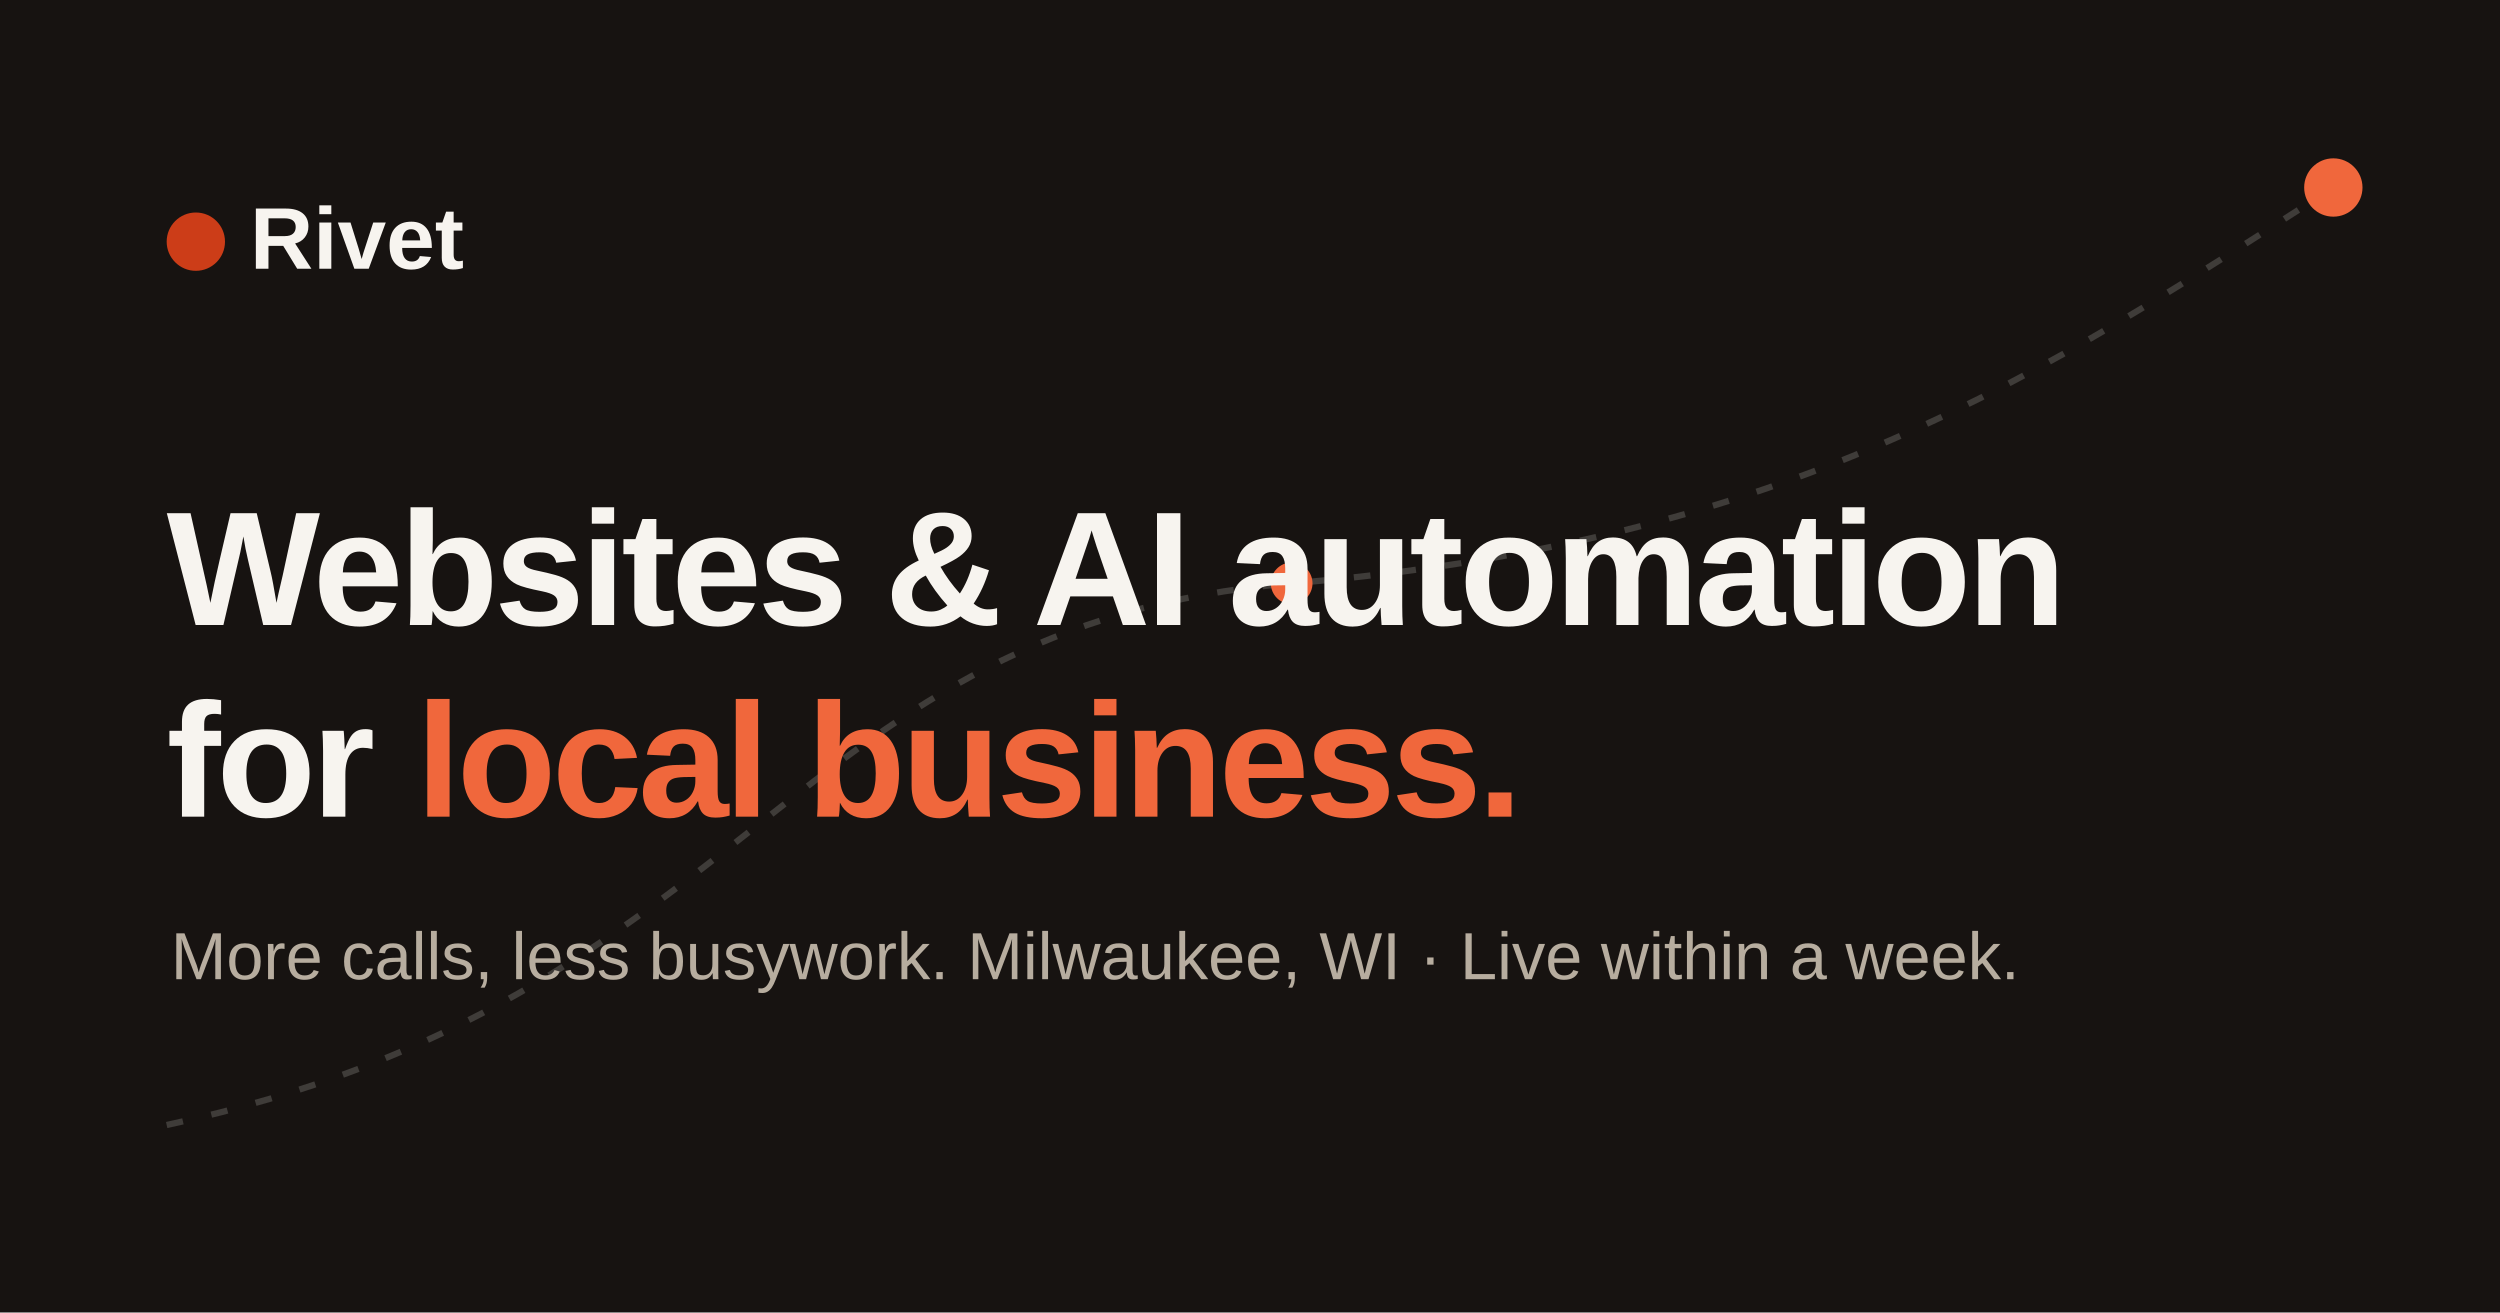
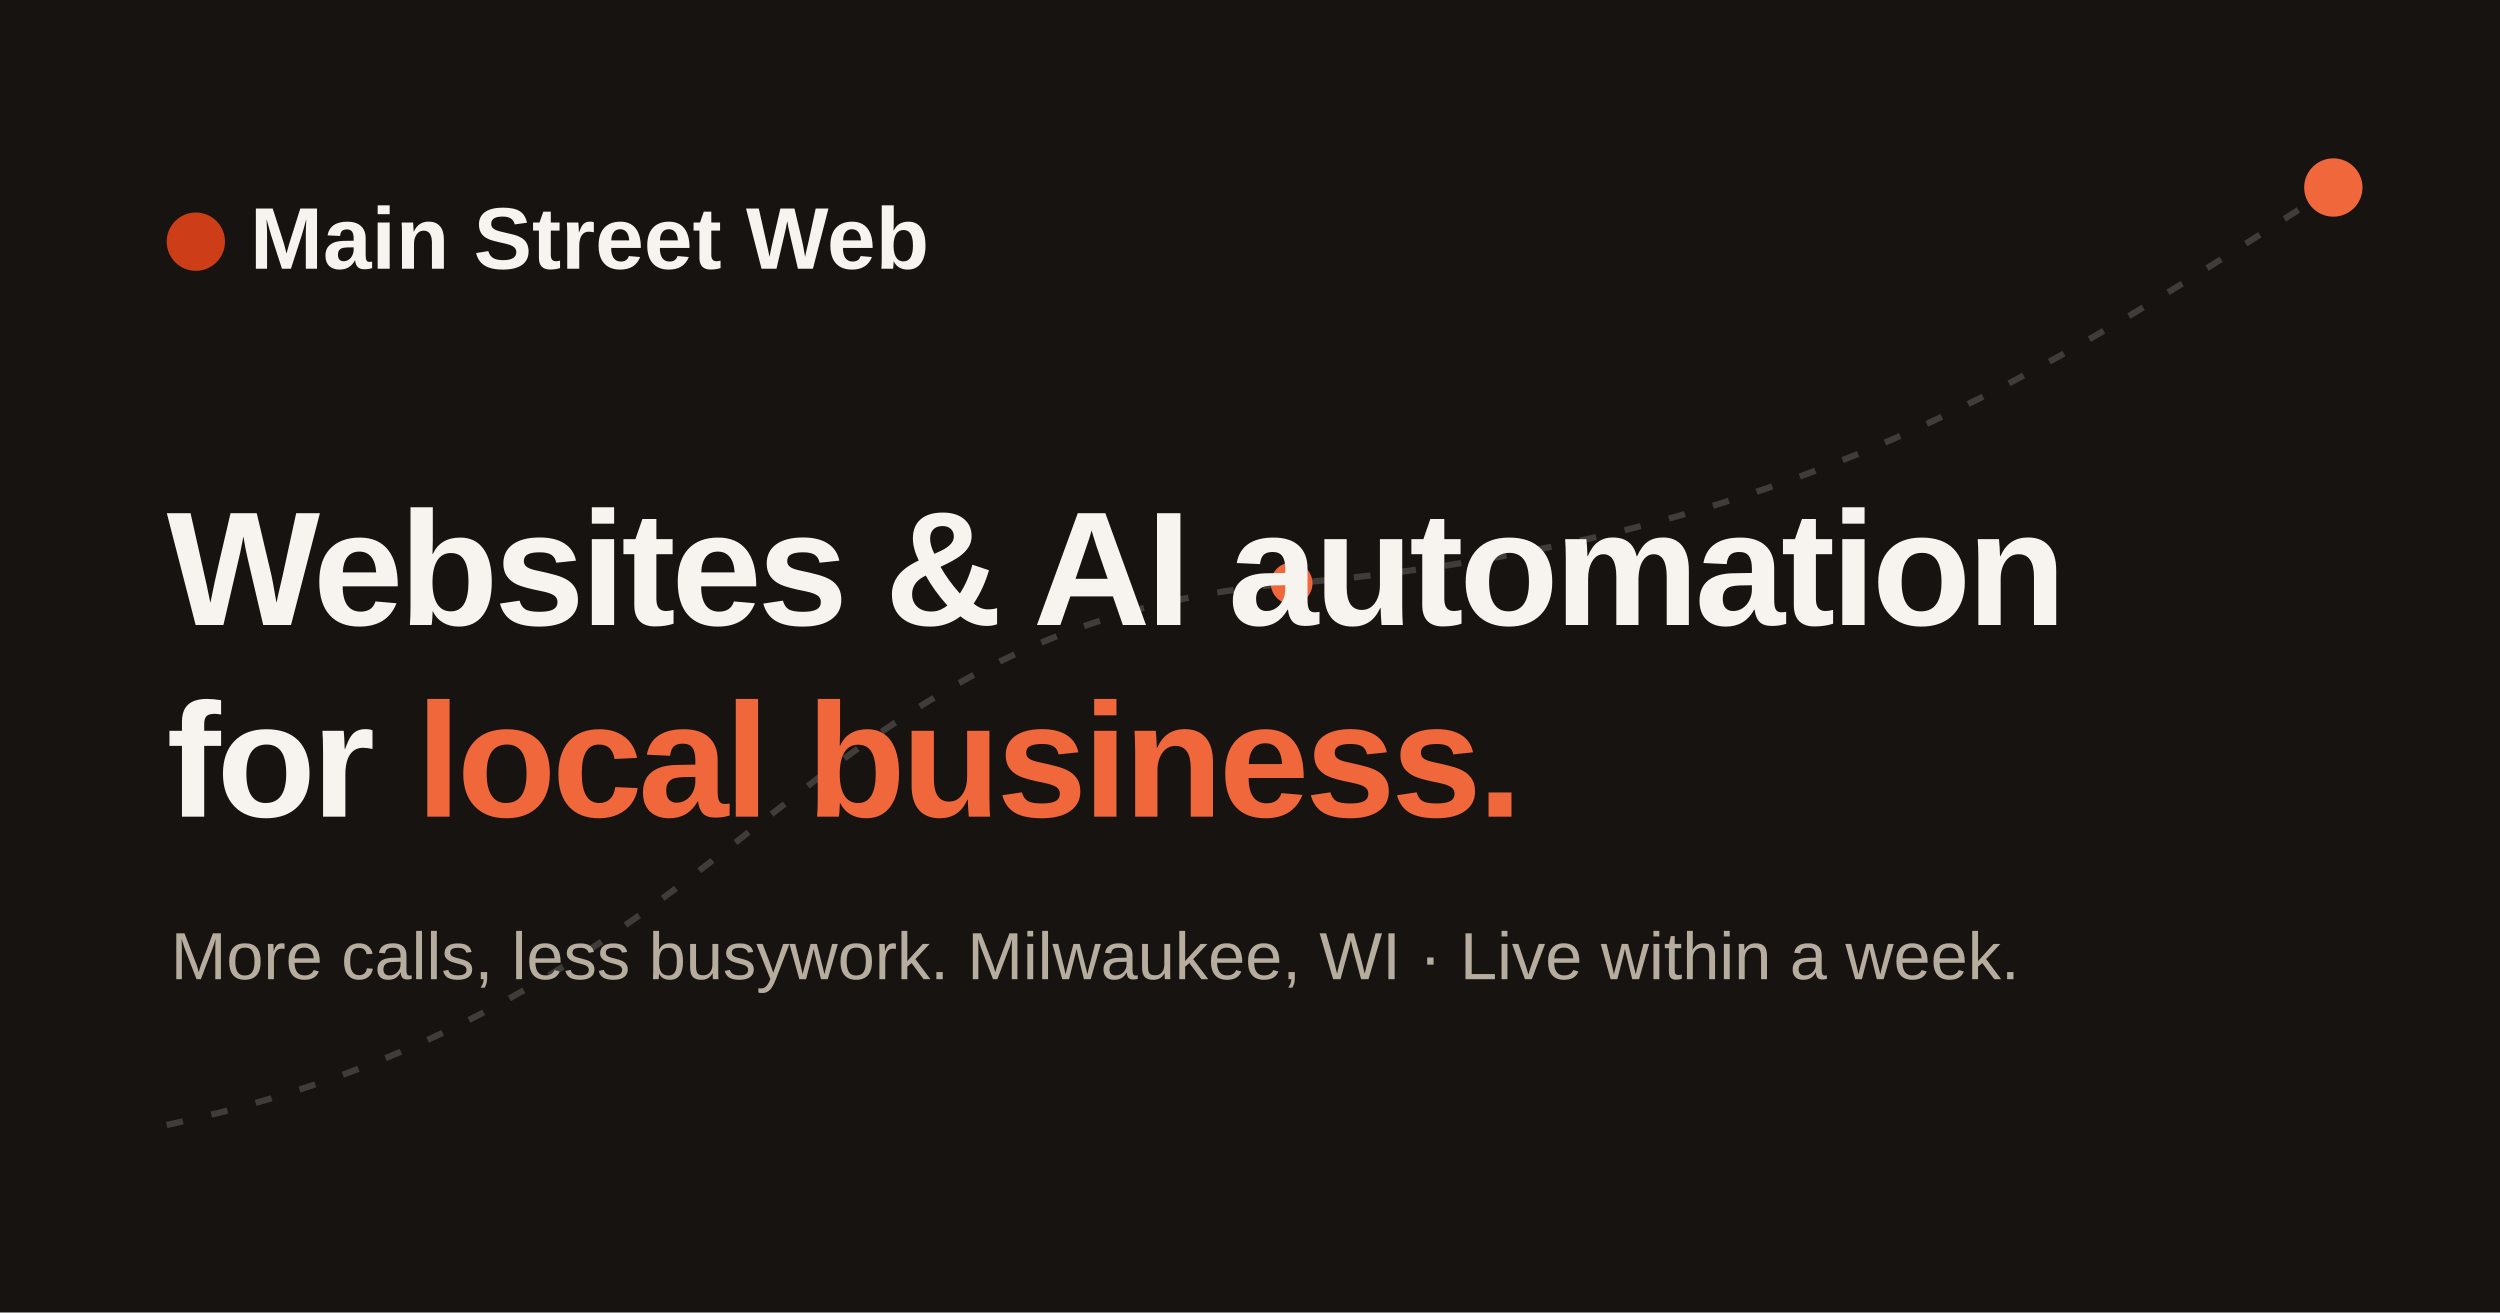
- <svg xmlns="http://www.w3.org/2000/svg" viewBox="0 0 1200 630" role="img" aria-label="Rivet — websites and AI automation for Milwaukee small businesses">
+ <svg xmlns="http://www.w3.org/2000/svg" viewBox="0 0 1200 630" role="img" aria-label="Main Street Web — websites and AI automation for Milwaukee small businesses">
  <rect width="1200" height="630" fill="#171311" />
  <path d="M80 540 C 360 480, 380 300, 620 280 S 980 180, 1120 90" fill="none" stroke="#f7f4ef" stroke-opacity="0.18" stroke-width="3" stroke-dasharray="8 14" />
  <circle cx="620" cy="280" r="10" fill="#f0673c" />
  <circle cx="1120" cy="90" r="14" fill="#f0673c" />
  <g transform="translate(80 96)">
    <circle cx="14" cy="20" r="14" fill="#cc3d18" />
-     <text x="40" y="33" font-family="'Space Grotesk', Arial, sans-serif" font-size="42" font-weight="700" fill="#f7f4ef">Rivet</text>
+     <text x="40" y="33" font-family="'Space Grotesk', Arial, sans-serif" font-size="42" font-weight="700" fill="#f7f4ef">Main Street Web</text>
  </g>
  <text x="80" y="300" font-family="'Space Grotesk', Arial, sans-serif" font-size="78" font-weight="700" fill="#f7f4ef" letter-spacing="-2">Websites &amp; AI automation</text>
  <text x="80" y="392" font-family="'Space Grotesk', Arial, sans-serif" font-size="78" font-weight="700" fill="#f7f4ef" letter-spacing="-2">for <tspan fill="#f0673c">local business.</tspan>
  </text>
  <text x="82" y="470" font-family="'Space Grotesk', Arial, sans-serif" font-size="32" fill="#b7ad9f">More calls, less busywork. Milwaukee, WI · Live within a week.</text>
</svg>
